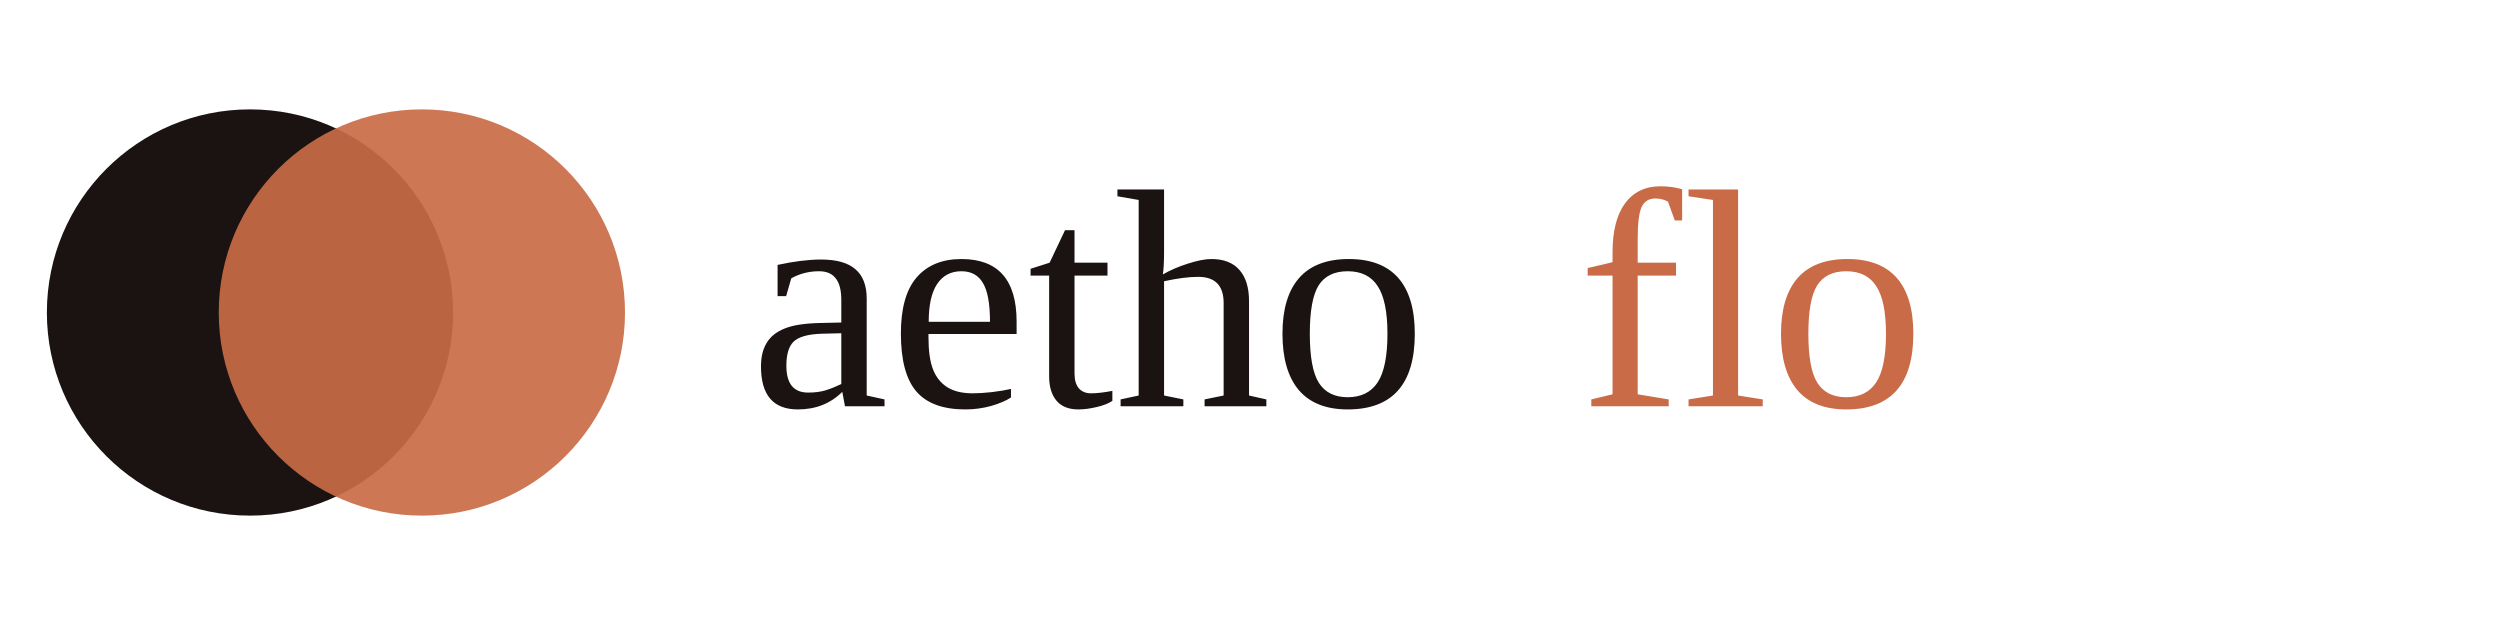
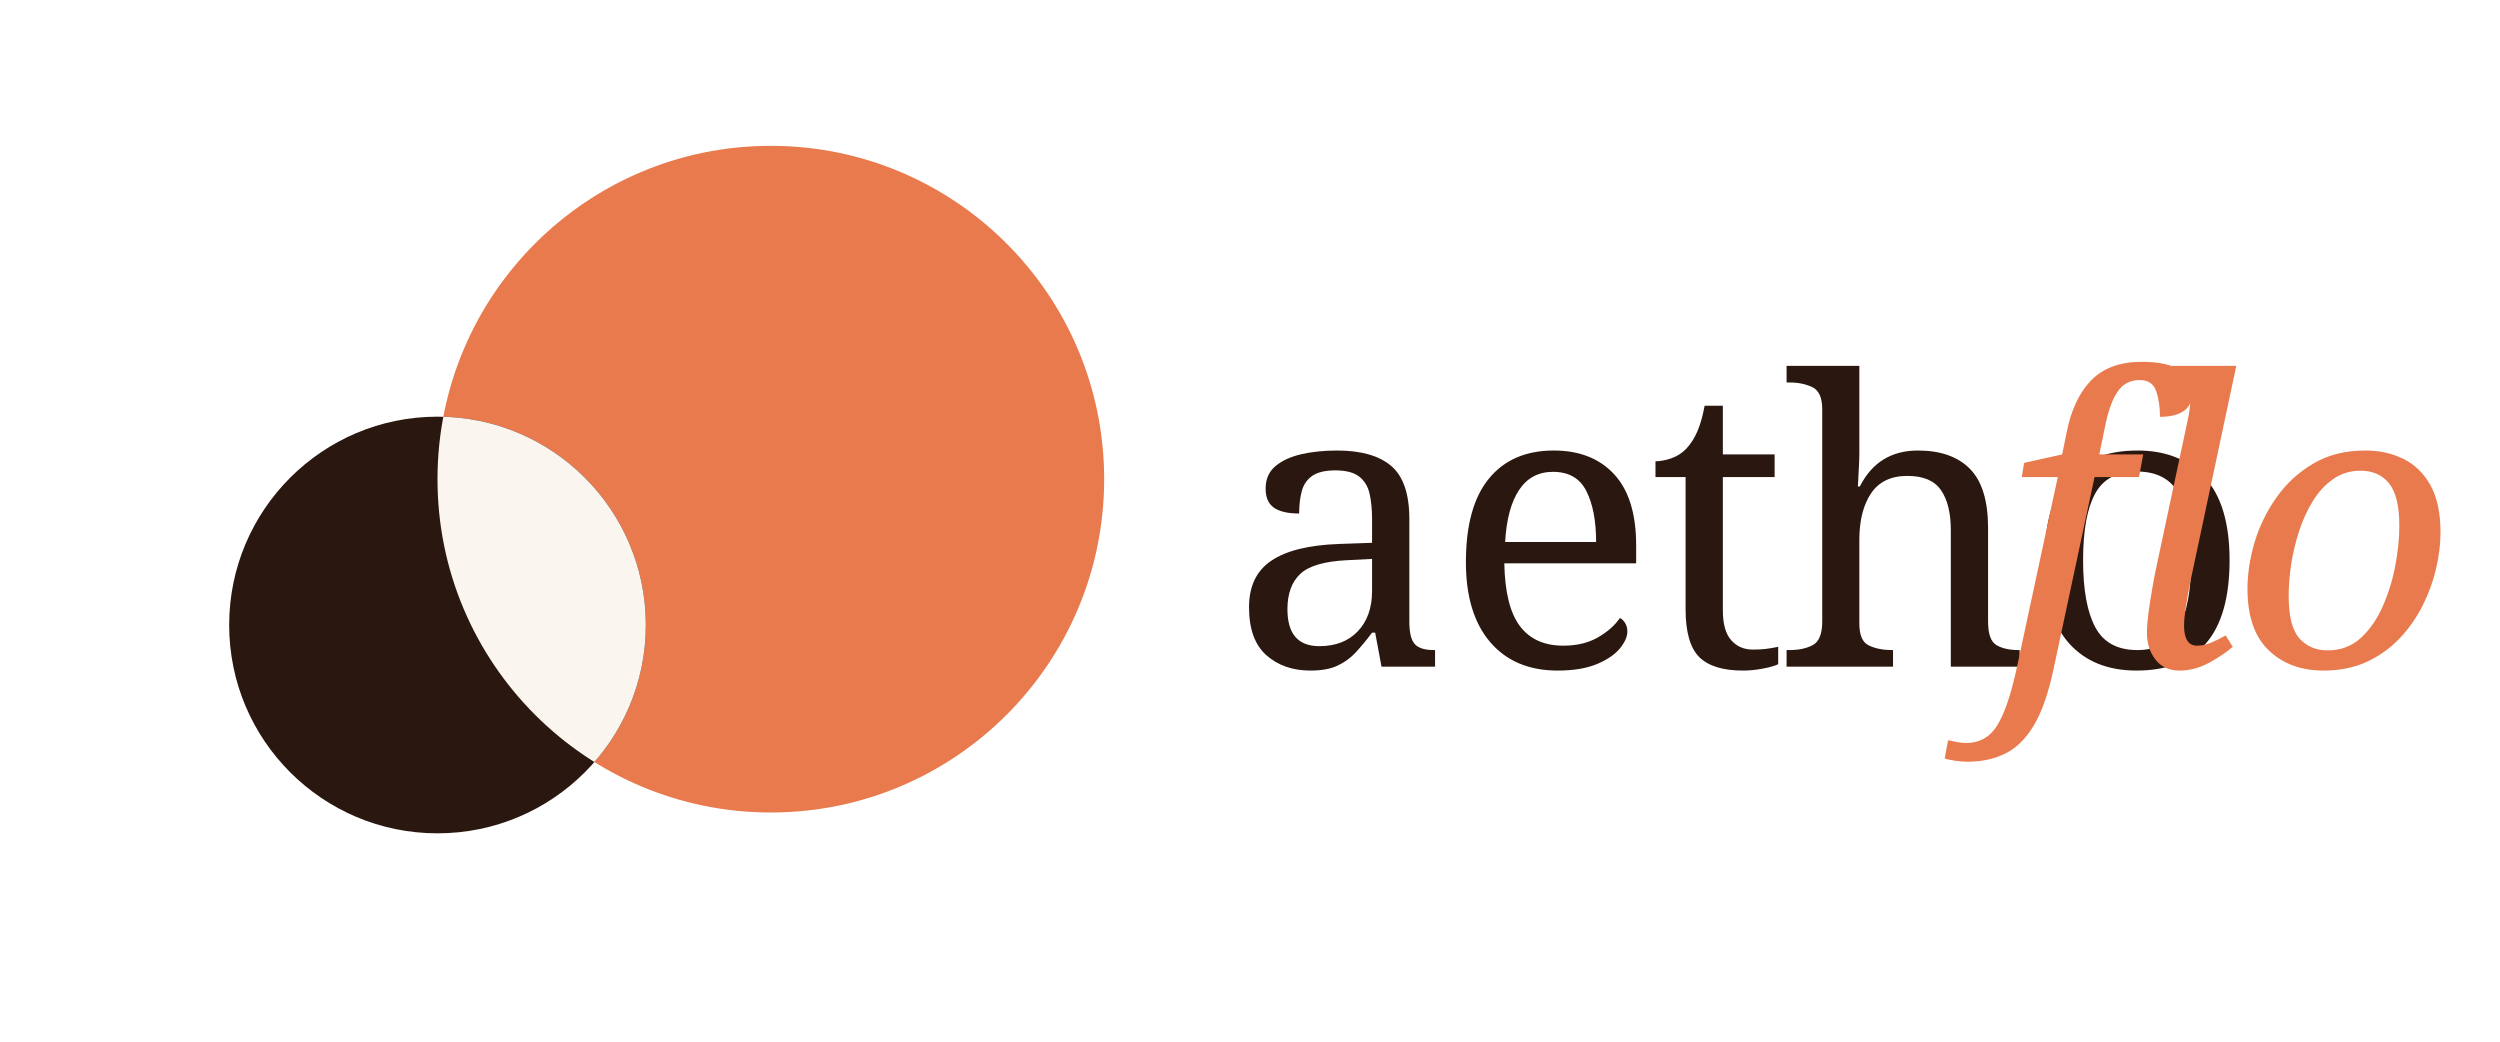
- <svg xmlns="http://www.w3.org/2000/svg" viewBox="0 0 160 40">
-   <circle cx="16" cy="20" r="13" fill="#1A1311" />
-   <circle cx="27" cy="20" r="13" fill="#C96B47" opacity="0.92" />
-   <text x="48" y="26" font-family="Georgia, 'Times New Roman', serif" font-size="20" font-weight="400" fill="#1A1311">aetho</text>
-   <text x="101" y="26" font-family="Georgia, 'Times New Roman', serif" font-size="20" font-weight="400" fill="#C96B47">flo</text>
+ <svg xmlns="http://www.w3.org/2000/svg" viewBox="0 0 240 100" width="240" height="100">
+   <circle cx="74" cy="46" r="32" fill="#E87A4E" />
+   <circle cx="42" cy="60" r="20" fill="#2A1810" />
+   <clipPath id="logo-clip">
+     <circle cx="42" cy="60" r="20" />
+   </clipPath>
+   <g clip-path="url(#logo-clip)">
+     <circle cx="74" cy="46" r="32" fill="#FAF5EF" />
+   </g>
+   <text x="118" y="64" font-family="'Source Serif 4', 'Iowan Old Style', Georgia, serif" font-size="38" font-weight="400" letter-spacing="-0.02em" fill="#2A1810">aetho</text>
+   <text x="192" y="64" font-family="'Source Serif 4', 'Iowan Old Style', Georgia, serif" font-size="38" font-weight="400" font-style="italic" letter-spacing="-0.02em" fill="#E87A4E">flo</text>
</svg>
